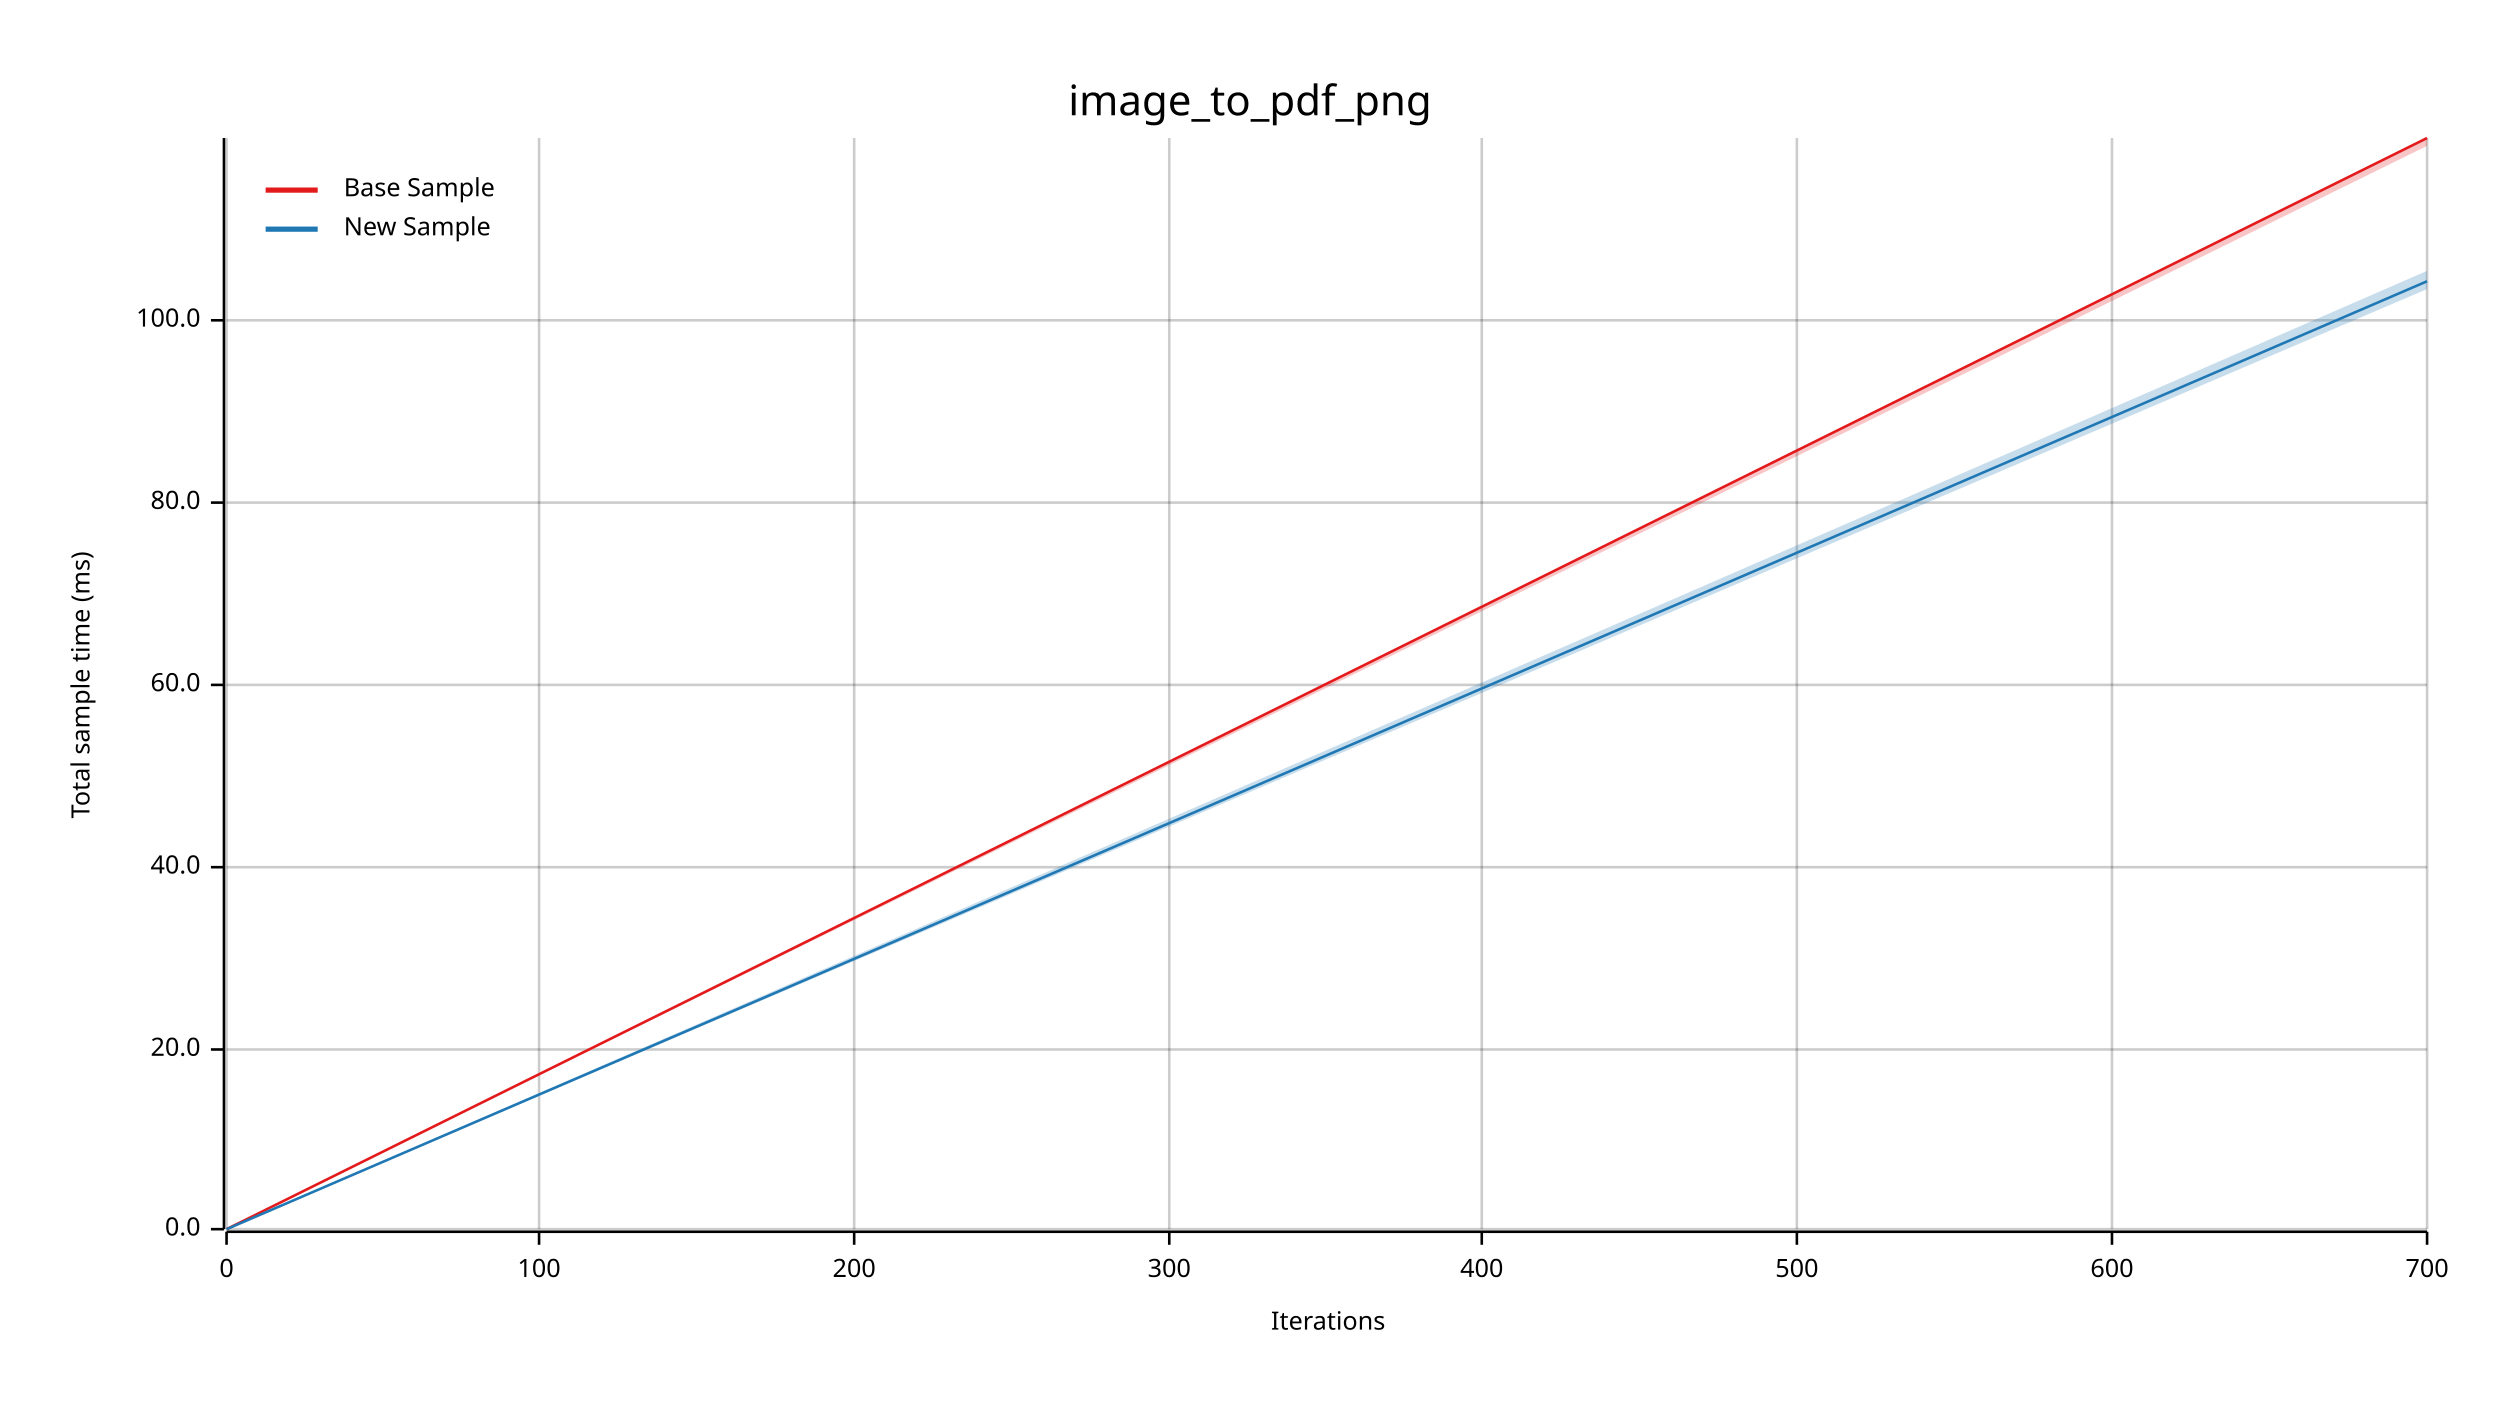
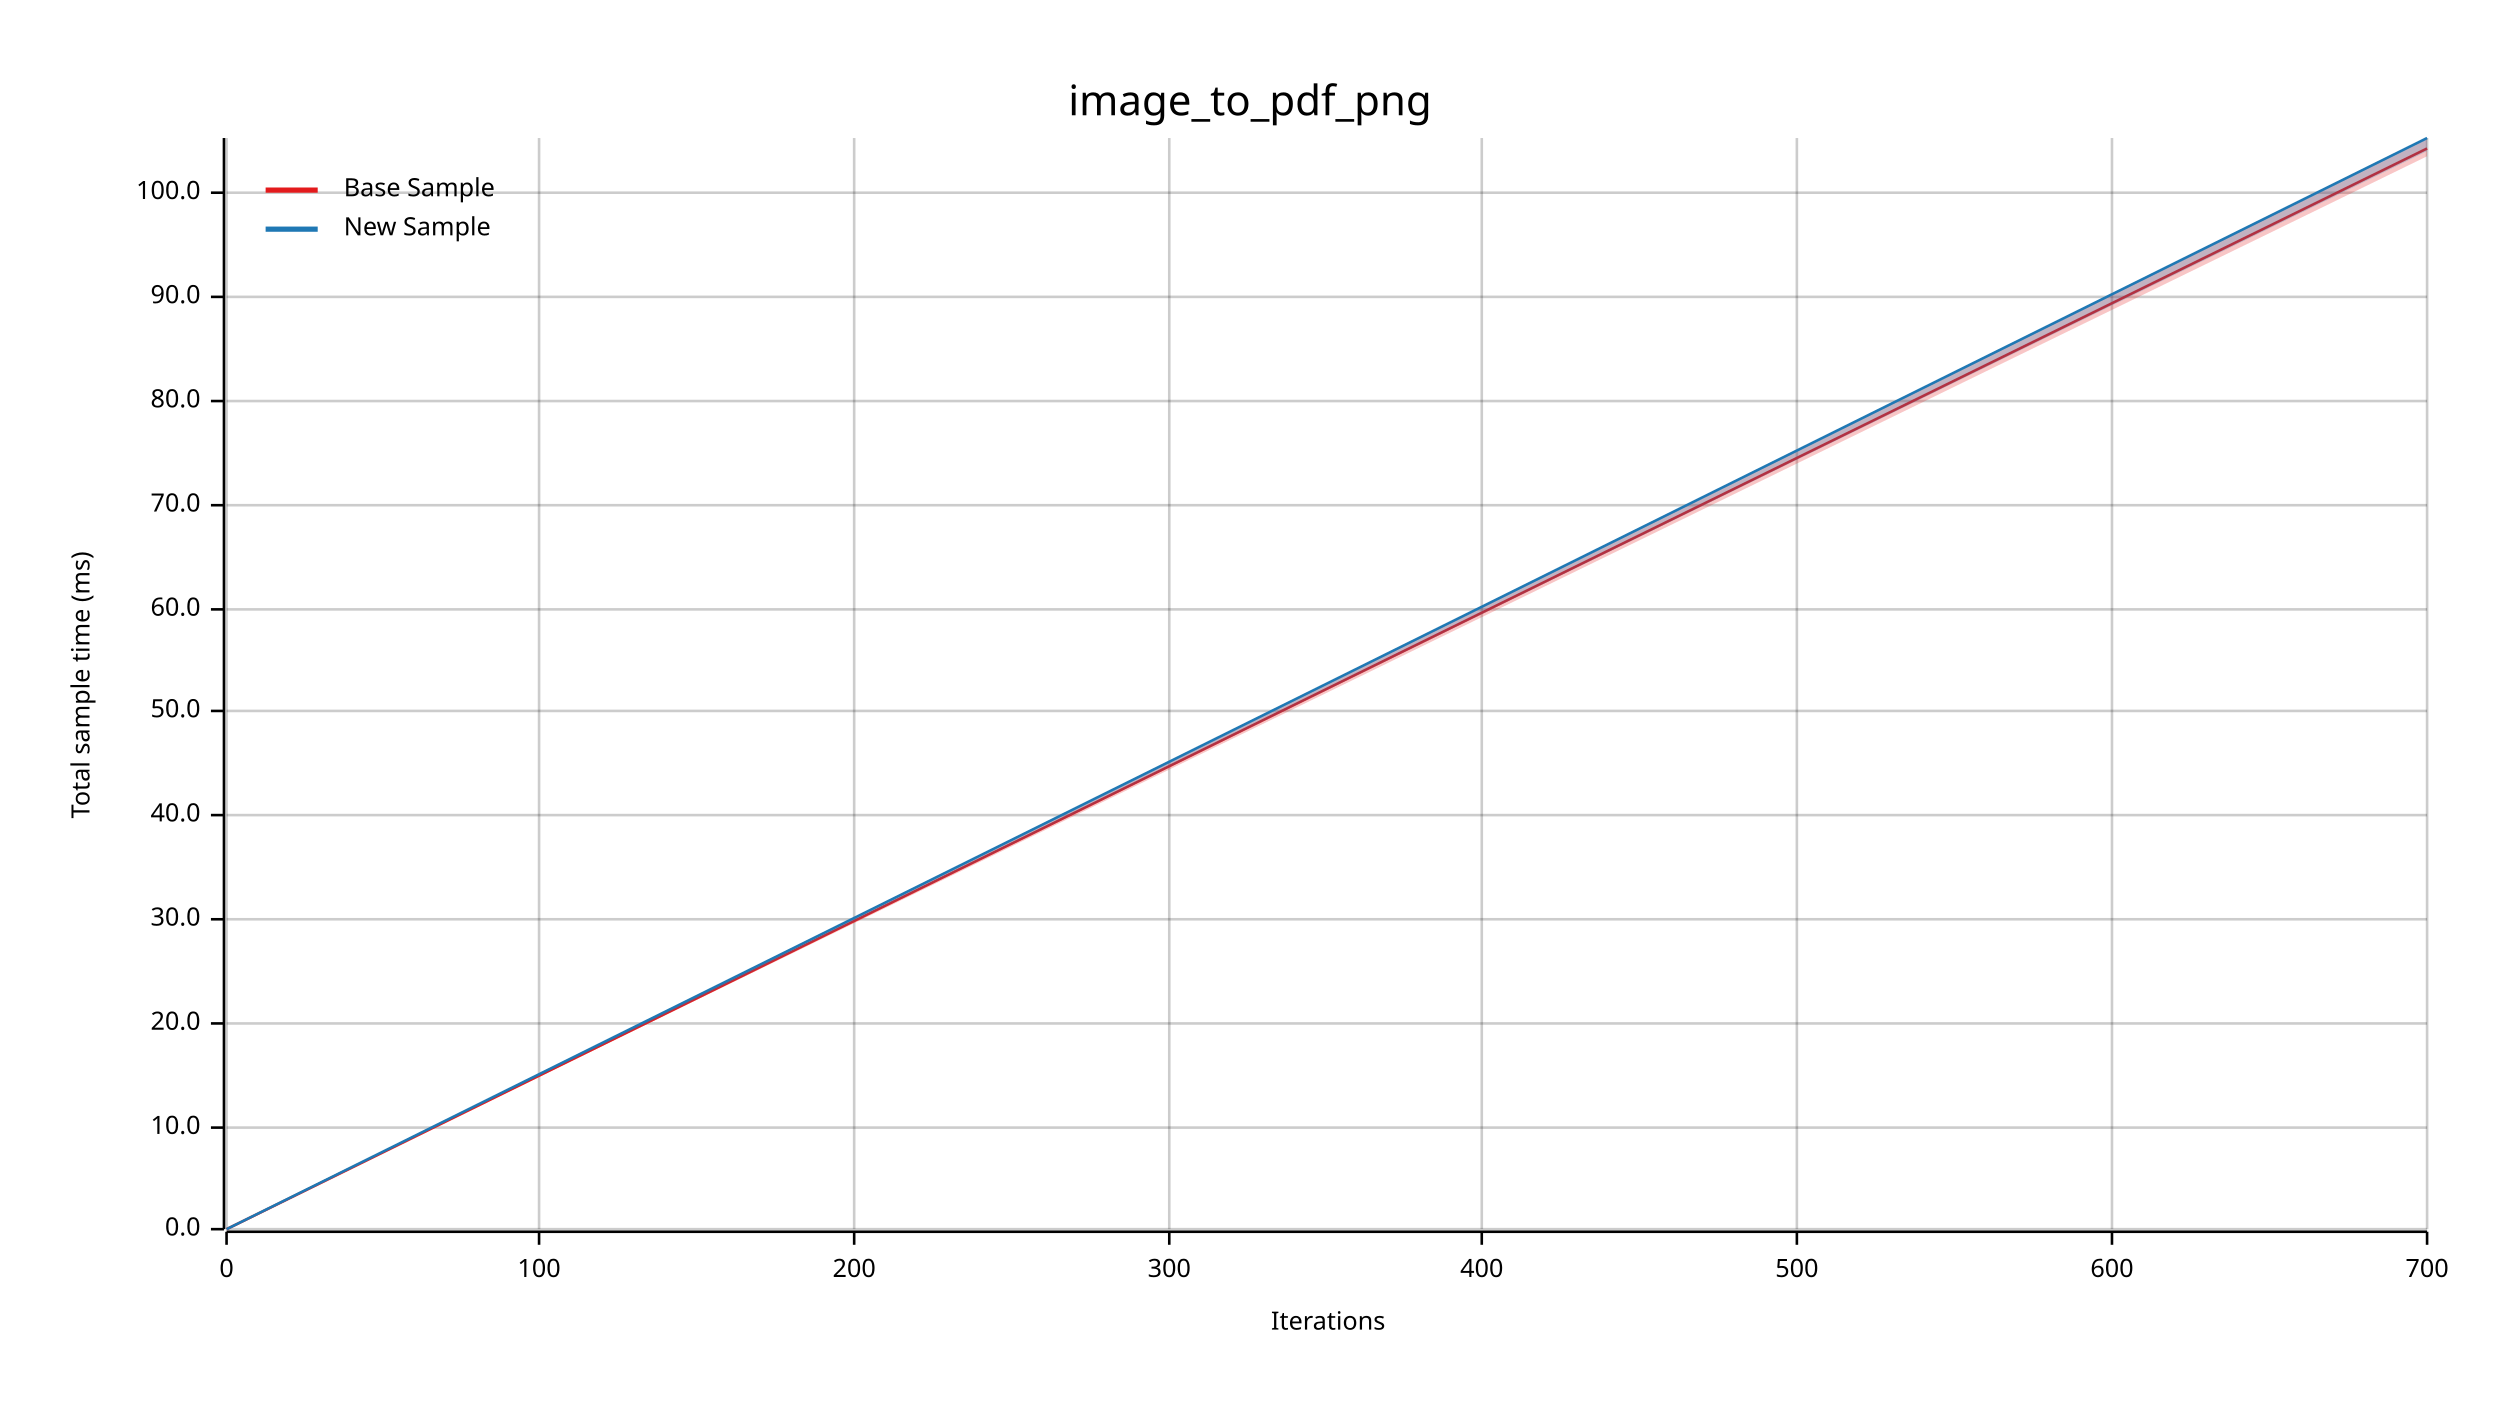
<svg xmlns="http://www.w3.org/2000/svg" width="960" height="540" viewBox="0 0 960 540">
  <text x="480" y="32" dy="0.76em" text-anchor="middle" font-family="sans-serif" font-size="16.129" opacity="1" fill="#000000">
image_to_pdf_png
</text>
  <text x="27" y="263" dy="0.76em" text-anchor="middle" font-family="sans-serif" font-size="9.677" opacity="1" fill="#000000" transform="rotate(270, 27, 263)">
Total sample time (ms)
</text>
  <text x="510" y="513" dy="-0.5ex" text-anchor="middle" font-family="sans-serif" font-size="9.677" opacity="1" fill="#000000">
Iterations
</text>
  <line opacity="0.2" stroke="#000000" stroke-width="1" x1="87" y1="472" x2="87" y2="53" />
  <line opacity="0.2" stroke="#000000" stroke-width="1" x1="207" y1="472" x2="207" y2="53" />
  <line opacity="0.2" stroke="#000000" stroke-width="1" x1="328" y1="472" x2="328" y2="53" />
  <line opacity="0.2" stroke="#000000" stroke-width="1" x1="449" y1="472" x2="449" y2="53" />
  <line opacity="0.2" stroke="#000000" stroke-width="1" x1="569" y1="472" x2="569" y2="53" />
  <line opacity="0.2" stroke="#000000" stroke-width="1" x1="690" y1="472" x2="690" y2="53" />
  <line opacity="0.2" stroke="#000000" stroke-width="1" x1="811" y1="472" x2="811" y2="53" />
  <line opacity="0.2" stroke="#000000" stroke-width="1" x1="932" y1="472" x2="932" y2="53" />
  <line opacity="0.2" stroke="#000000" stroke-width="1" x1="87" y1="472" x2="932" y2="472" />
-   <line opacity="0.2" stroke="#000000" stroke-width="1" x1="87" y1="403" x2="932" y2="403" />
-   <line opacity="0.2" stroke="#000000" stroke-width="1" x1="87" y1="333" x2="932" y2="333" />
-   <line opacity="0.2" stroke="#000000" stroke-width="1" x1="87" y1="263" x2="932" y2="263" />
-   <line opacity="0.2" stroke="#000000" stroke-width="1" x1="87" y1="193" x2="932" y2="193" />
-   <line opacity="0.2" stroke="#000000" stroke-width="1" x1="87" y1="123" x2="932" y2="123" />
+   <line opacity="0.2" stroke="#000000" stroke-width="1" x1="87" y1="433" x2="932" y2="433" />
+   <line opacity="0.2" stroke="#000000" stroke-width="1" x1="87" y1="393" x2="932" y2="393" />
+   <line opacity="0.2" stroke="#000000" stroke-width="1" x1="87" y1="353" x2="932" y2="353" />
+   <line opacity="0.2" stroke="#000000" stroke-width="1" x1="87" y1="313" x2="932" y2="313" />
+   <line opacity="0.2" stroke="#000000" stroke-width="1" x1="87" y1="273" x2="932" y2="273" />
+   <line opacity="0.2" stroke="#000000" stroke-width="1" x1="87" y1="234" x2="932" y2="234" />
+   <line opacity="0.2" stroke="#000000" stroke-width="1" x1="87" y1="194" x2="932" y2="194" />
+   <line opacity="0.2" stroke="#000000" stroke-width="1" x1="87" y1="154" x2="932" y2="154" />
+   <line opacity="0.2" stroke="#000000" stroke-width="1" x1="87" y1="114" x2="932" y2="114" />
+   <line opacity="0.2" stroke="#000000" stroke-width="1" x1="87" y1="74" x2="932" y2="74" />
  <polyline fill="none" opacity="1" stroke="#000000" stroke-width="1" points="86,53 86,472 " />
  <text x="77" y="472" dy="0.5ex" text-anchor="end" font-family="sans-serif" font-size="9.677" opacity="1" fill="#000000">
0.0
</text>
  <polyline fill="none" opacity="1" stroke="#000000" stroke-width="1" points="81,472 86,472 " />
-   <text x="77" y="403" dy="0.5ex" text-anchor="end" font-family="sans-serif" font-size="9.677" opacity="1" fill="#000000">
+   <text x="77" y="433" dy="0.5ex" text-anchor="end" font-family="sans-serif" font-size="9.677" opacity="1" fill="#000000">
+ 10.0
+ </text>
+   <polyline fill="none" opacity="1" stroke="#000000" stroke-width="1" points="81,433 86,433 " />
+   <text x="77" y="393" dy="0.5ex" text-anchor="end" font-family="sans-serif" font-size="9.677" opacity="1" fill="#000000">
20.0
</text>
-   <polyline fill="none" opacity="1" stroke="#000000" stroke-width="1" points="81,403 86,403 " />
-   <text x="77" y="333" dy="0.5ex" text-anchor="end" font-family="sans-serif" font-size="9.677" opacity="1" fill="#000000">
+   <polyline fill="none" opacity="1" stroke="#000000" stroke-width="1" points="81,393 86,393 " />
+   <text x="77" y="353" dy="0.5ex" text-anchor="end" font-family="sans-serif" font-size="9.677" opacity="1" fill="#000000">
+ 30.0
+ </text>
+   <polyline fill="none" opacity="1" stroke="#000000" stroke-width="1" points="81,353 86,353 " />
+   <text x="77" y="313" dy="0.5ex" text-anchor="end" font-family="sans-serif" font-size="9.677" opacity="1" fill="#000000">
40.0
</text>
-   <polyline fill="none" opacity="1" stroke="#000000" stroke-width="1" points="81,333 86,333 " />
-   <text x="77" y="263" dy="0.5ex" text-anchor="end" font-family="sans-serif" font-size="9.677" opacity="1" fill="#000000">
+   <polyline fill="none" opacity="1" stroke="#000000" stroke-width="1" points="81,313 86,313 " />
+   <text x="77" y="273" dy="0.5ex" text-anchor="end" font-family="sans-serif" font-size="9.677" opacity="1" fill="#000000">
+ 50.0
+ </text>
+   <polyline fill="none" opacity="1" stroke="#000000" stroke-width="1" points="81,273 86,273 " />
+   <text x="77" y="234" dy="0.5ex" text-anchor="end" font-family="sans-serif" font-size="9.677" opacity="1" fill="#000000">
60.0
</text>
-   <polyline fill="none" opacity="1" stroke="#000000" stroke-width="1" points="81,263 86,263 " />
-   <text x="77" y="193" dy="0.5ex" text-anchor="end" font-family="sans-serif" font-size="9.677" opacity="1" fill="#000000">
+   <polyline fill="none" opacity="1" stroke="#000000" stroke-width="1" points="81,234 86,234 " />
+   <text x="77" y="194" dy="0.5ex" text-anchor="end" font-family="sans-serif" font-size="9.677" opacity="1" fill="#000000">
+ 70.0
+ </text>
+   <polyline fill="none" opacity="1" stroke="#000000" stroke-width="1" points="81,194 86,194 " />
+   <text x="77" y="154" dy="0.5ex" text-anchor="end" font-family="sans-serif" font-size="9.677" opacity="1" fill="#000000">
80.0
</text>
-   <polyline fill="none" opacity="1" stroke="#000000" stroke-width="1" points="81,193 86,193 " />
-   <text x="77" y="123" dy="0.5ex" text-anchor="end" font-family="sans-serif" font-size="9.677" opacity="1" fill="#000000">
+   <polyline fill="none" opacity="1" stroke="#000000" stroke-width="1" points="81,154 86,154 " />
+   <text x="77" y="114" dy="0.5ex" text-anchor="end" font-family="sans-serif" font-size="9.677" opacity="1" fill="#000000">
+ 90.0
+ </text>
+   <polyline fill="none" opacity="1" stroke="#000000" stroke-width="1" points="81,114 86,114 " />
+   <text x="77" y="74" dy="0.5ex" text-anchor="end" font-family="sans-serif" font-size="9.677" opacity="1" fill="#000000">
100.0
</text>
-   <polyline fill="none" opacity="1" stroke="#000000" stroke-width="1" points="81,123 86,123 " />
+   <polyline fill="none" opacity="1" stroke="#000000" stroke-width="1" points="81,74 86,74 " />
  <polyline fill="none" opacity="1" stroke="#000000" stroke-width="1" points="87,473 932,473 " />
  <text x="87" y="483" dy="0.76em" text-anchor="middle" font-family="sans-serif" font-size="9.677" opacity="1" fill="#000000">
0
</text>
  <polyline fill="none" opacity="1" stroke="#000000" stroke-width="1" points="87,473 87,478 " />
  <text x="207" y="483" dy="0.76em" text-anchor="middle" font-family="sans-serif" font-size="9.677" opacity="1" fill="#000000">
100
</text>
  <polyline fill="none" opacity="1" stroke="#000000" stroke-width="1" points="207,473 207,478 " />
  <text x="328" y="483" dy="0.76em" text-anchor="middle" font-family="sans-serif" font-size="9.677" opacity="1" fill="#000000">
200
</text>
  <polyline fill="none" opacity="1" stroke="#000000" stroke-width="1" points="328,473 328,478 " />
  <text x="449" y="483" dy="0.76em" text-anchor="middle" font-family="sans-serif" font-size="9.677" opacity="1" fill="#000000">
300
</text>
  <polyline fill="none" opacity="1" stroke="#000000" stroke-width="1" points="449,473 449,478 " />
  <text x="569" y="483" dy="0.76em" text-anchor="middle" font-family="sans-serif" font-size="9.677" opacity="1" fill="#000000">
400
</text>
  <polyline fill="none" opacity="1" stroke="#000000" stroke-width="1" points="569,473 569,478 " />
  <text x="690" y="483" dy="0.76em" text-anchor="middle" font-family="sans-serif" font-size="9.677" opacity="1" fill="#000000">
500
</text>
  <polyline fill="none" opacity="1" stroke="#000000" stroke-width="1" points="690,473 690,478 " />
  <text x="811" y="483" dy="0.76em" text-anchor="middle" font-family="sans-serif" font-size="9.677" opacity="1" fill="#000000">
600
</text>
  <polyline fill="none" opacity="1" stroke="#000000" stroke-width="1" points="811,473 811,478 " />
  <text x="932" y="483" dy="0.76em" text-anchor="middle" font-family="sans-serif" font-size="9.677" opacity="1" fill="#000000">
700
</text>
  <polyline fill="none" opacity="1" stroke="#000000" stroke-width="1" points="932,473 932,478 " />
-   <polyline fill="none" opacity="1" stroke="#E31A1C" stroke-width="1" points="87,472 932,53 " />
-   <polygon opacity="0.25" fill="#E31A1C" points="87,472 932,56 932,53 " />
-   <polyline fill="none" opacity="1" stroke="#1F78B4" stroke-width="1" points="87,472 932,108 " />
-   <polygon opacity="0.25" fill="#1F78B4" points="87,472 932,111 932,104 " />
+   <polyline fill="none" opacity="1" stroke="#E31A1C" stroke-width="1" points="87,472 932,57 " />
+   <polygon opacity="0.25" fill="#E31A1C" points="87,472 932,60 932,53 " />
+   <polyline fill="none" opacity="1" stroke="#1F78B4" stroke-width="1" points="87,472 932,53 " />
+   <polygon opacity="0.25" fill="#1F78B4" points="87,472 932,58 932,53 " />
  <text x="132" y="68" dy="0.76em" text-anchor="start" font-family="sans-serif" font-size="9.677" opacity="1" fill="#000000">
Base Sample
</text>
  <text x="132" y="83" dy="0.76em" text-anchor="start" font-family="sans-serif" font-size="9.677" opacity="1" fill="#000000">
New Sample
</text>
  <polyline fill="none" opacity="1" stroke="#E31A1C" stroke-width="2" points="102,73 122,73 " />
  <polyline fill="none" opacity="1" stroke="#1F78B4" stroke-width="2" points="102,88 122,88 " />
</svg>
